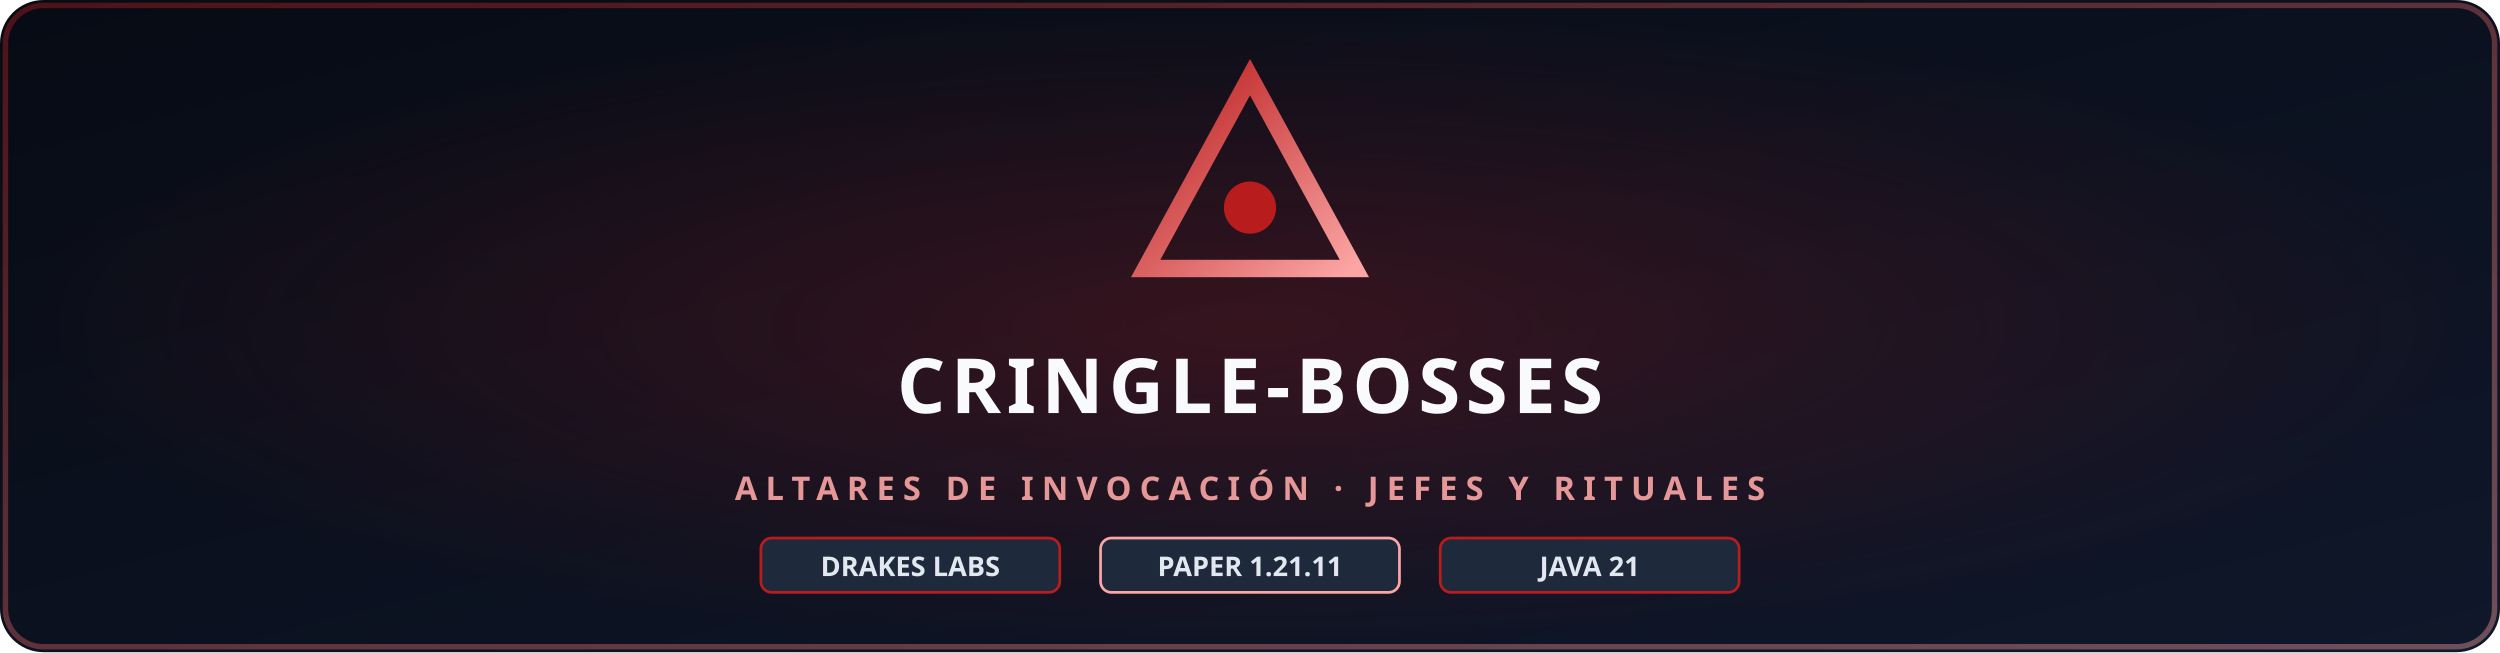
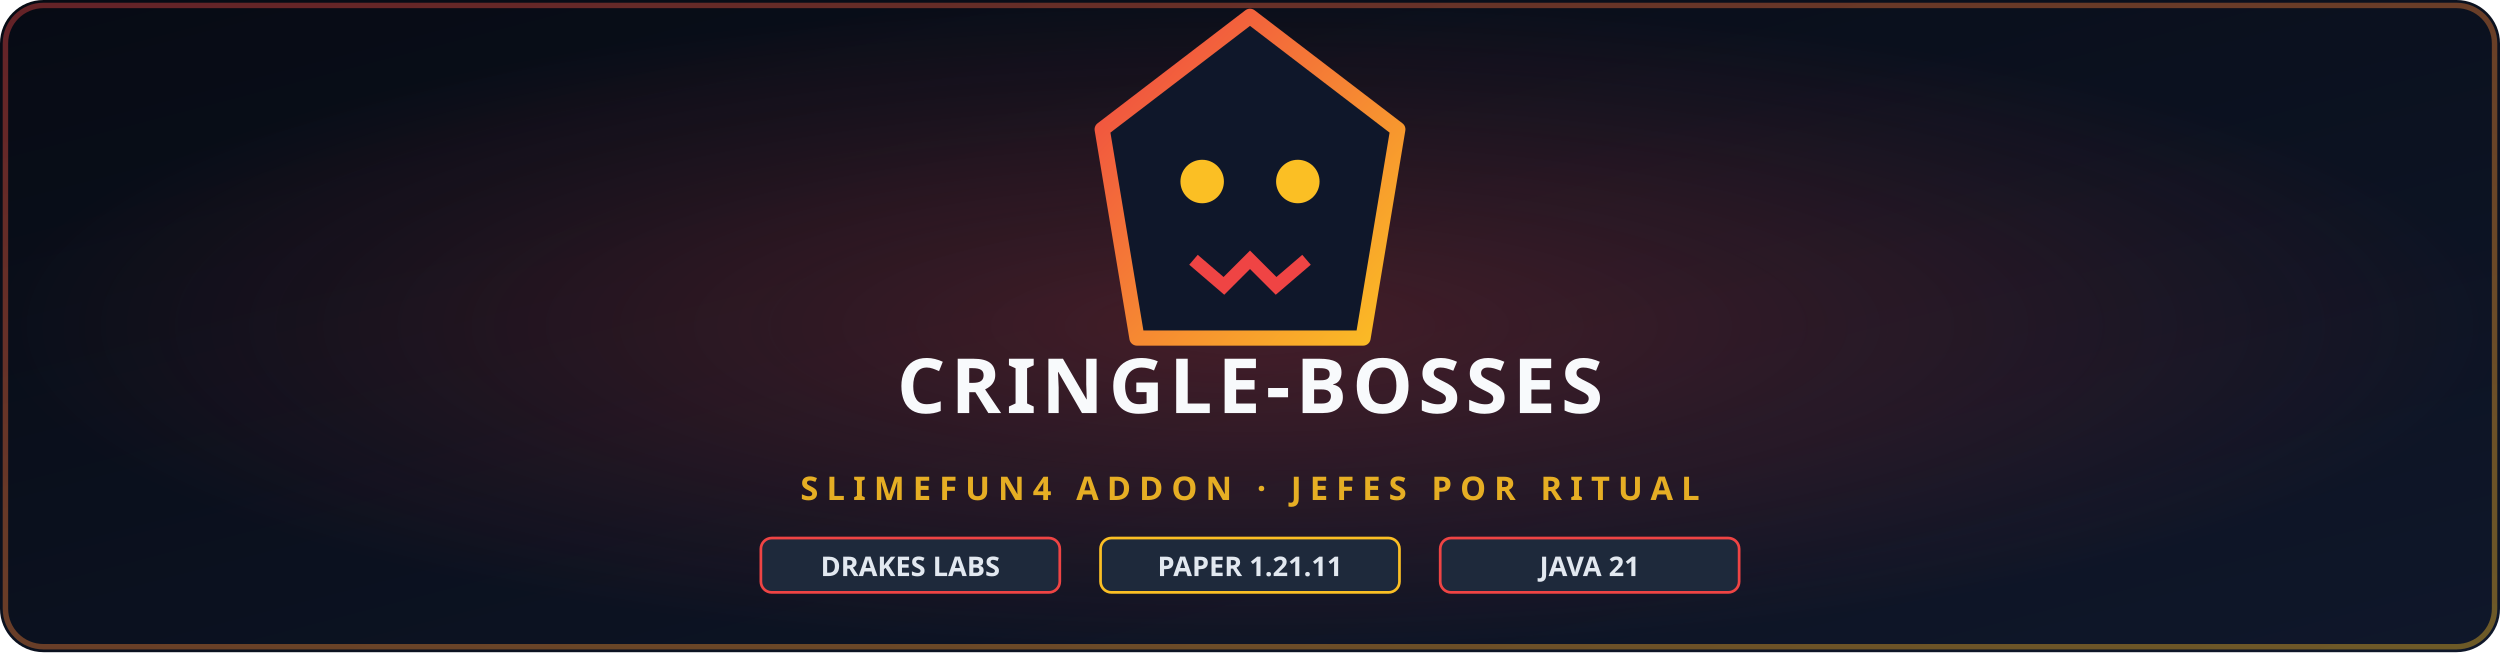
<svg xmlns="http://www.w3.org/2000/svg" viewBox="0 0 920 240" width="920" height="240" role="img" aria-label="Cringle-Bosses Banner">
  <defs>
    <linearGradient id="bFondo" x1="0" y1="0" x2="1" y2="1">
      <stop offset="0%" stop-color="#070B14" />
      <stop offset="100%" stop-color="#0F172A" />
    </linearGradient>
    <linearGradient id="acG" x1="0" y1="0" x2="1" y2="1">
-       <stop offset="0%" stop-color="#B91C1C" />
-       <stop offset="100%" stop-color="#FCA5A5" />
+       <stop offset="0%" stop-color="#EF4444" />
+       <stop offset="100%" stop-color="#FBBF24" />
    </linearGradient>
    <radialGradient id="bHalo" cx="50%" cy="50%" r="50%">
-       <stop offset="0%" stop-color="#B91C1C" stop-opacity="0.25" />
-       <stop offset="100%" stop-color="#B91C1C" stop-opacity="0" />
+       <stop offset="0%" stop-color="#EF4444" stop-opacity="0.25" />
+       <stop offset="100%" stop-color="#EF4444" stop-opacity="0" />
    </radialGradient>
  </defs>
  <rect width="920" height="240" rx="16" fill="url(#bFondo)" />
  <rect width="920" height="240" rx="16" fill="url(#bHalo)" />
  <rect x="2" y="2" width="916" height="236" rx="14" fill="none" stroke="url(#acG)" stroke-width="2" opacity="0.4" />
  <g transform="translate(460,70) scale(1.6)">
-     <polygon points="0,-26 24,18 -24,18" fill="none" stroke="url(#acG)" stroke-width="4" />
-     <circle cx="0" cy="4" r="6" fill="#B91C1C" />
+     <path d="M 0 -40 L 34 -14 L 26 34 L -26 34 L -34 -14 Z" fill="#0F172A" stroke="url(#acG)" stroke-width="3.5" stroke-linejoin="round" />
+     <circle cx="-11" cy="-2" r="5" fill="#FBBF24">
+       <animate attributeName="opacity" values="1;0.2;1" dur="1.8s" repeatCount="indefinite" />
+     </circle>
+     <circle cx="11" cy="-2" r="5" fill="#FBBF24">
+       <animate attributeName="opacity" values="1;0.2;1" dur="1.8s" repeatCount="indefinite" />
+     </circle>
+     <path d="M -13 16 L -6 22 L 0 16 L 6 22 L 13 16" fill="none" stroke="#EF4444" stroke-width="3" />
  </g>
  <text x="460" y="152" text-anchor="middle" font-family="'Segoe UI', system-ui, -apple-system, sans-serif" font-weight="900" font-size="28" fill="#F8FAFC" letter-spacing="2">
    CRINGLE-BOSSES
  </text>
-   <text x="460" y="184" text-anchor="middle" font-family="'Segoe UI', system-ui, -apple-system, sans-serif" font-weight="700" font-size="12" fill="#FCA5A5" letter-spacing="3" opacity="0.9">
-     ALTARES DE INVOCACIÓN · JEFES Y RITUALES
+   <text x="460" y="184" text-anchor="middle" font-family="'Segoe UI', system-ui, -apple-system, sans-serif" font-weight="700" font-size="12" fill="#FBBF24" letter-spacing="3" opacity="0.9">
+     SLIMEFUN4 ADDON · JEFES POR RITUAL
  </text>
  <g transform="translate(460, 210)">
-     <rect x="-180" y="-12" width="110" height="20" rx="4" fill="#1E293B" stroke="#B91C1C" stroke-width="1" />
+     <rect x="-180" y="-12" width="110" height="20" rx="4" fill="#1E293B" stroke="#EF4444" stroke-width="1" />
    <text x="-125" y="2" text-anchor="middle" font-family="sans-serif" font-size="10" font-weight="700" fill="#E2E8F0">DRAKES LABS</text>
-     <rect x="-55" y="-12" width="110" height="20" rx="4" fill="#1E293B" stroke="#FCA5A5" stroke-width="1" />
+     <rect x="-55" y="-12" width="110" height="20" rx="4" fill="#1E293B" stroke="#FBBF24" stroke-width="1" />
    <text x="0" y="2" text-anchor="middle" font-family="sans-serif" font-size="10" font-weight="700" fill="#E2E8F0">PAPER 1.21.11</text>
-     <rect x="70" y="-12" width="110" height="20" rx="4" fill="#1E293B" stroke="#B91C1C" stroke-width="1" />
+     <rect x="70" y="-12" width="110" height="20" rx="4" fill="#1E293B" stroke="#EF4444" stroke-width="1" />
    <text x="125" y="2" text-anchor="middle" font-family="sans-serif" font-size="10" font-weight="700" fill="#E2E8F0">JAVA 21</text>
  </g>
</svg>
